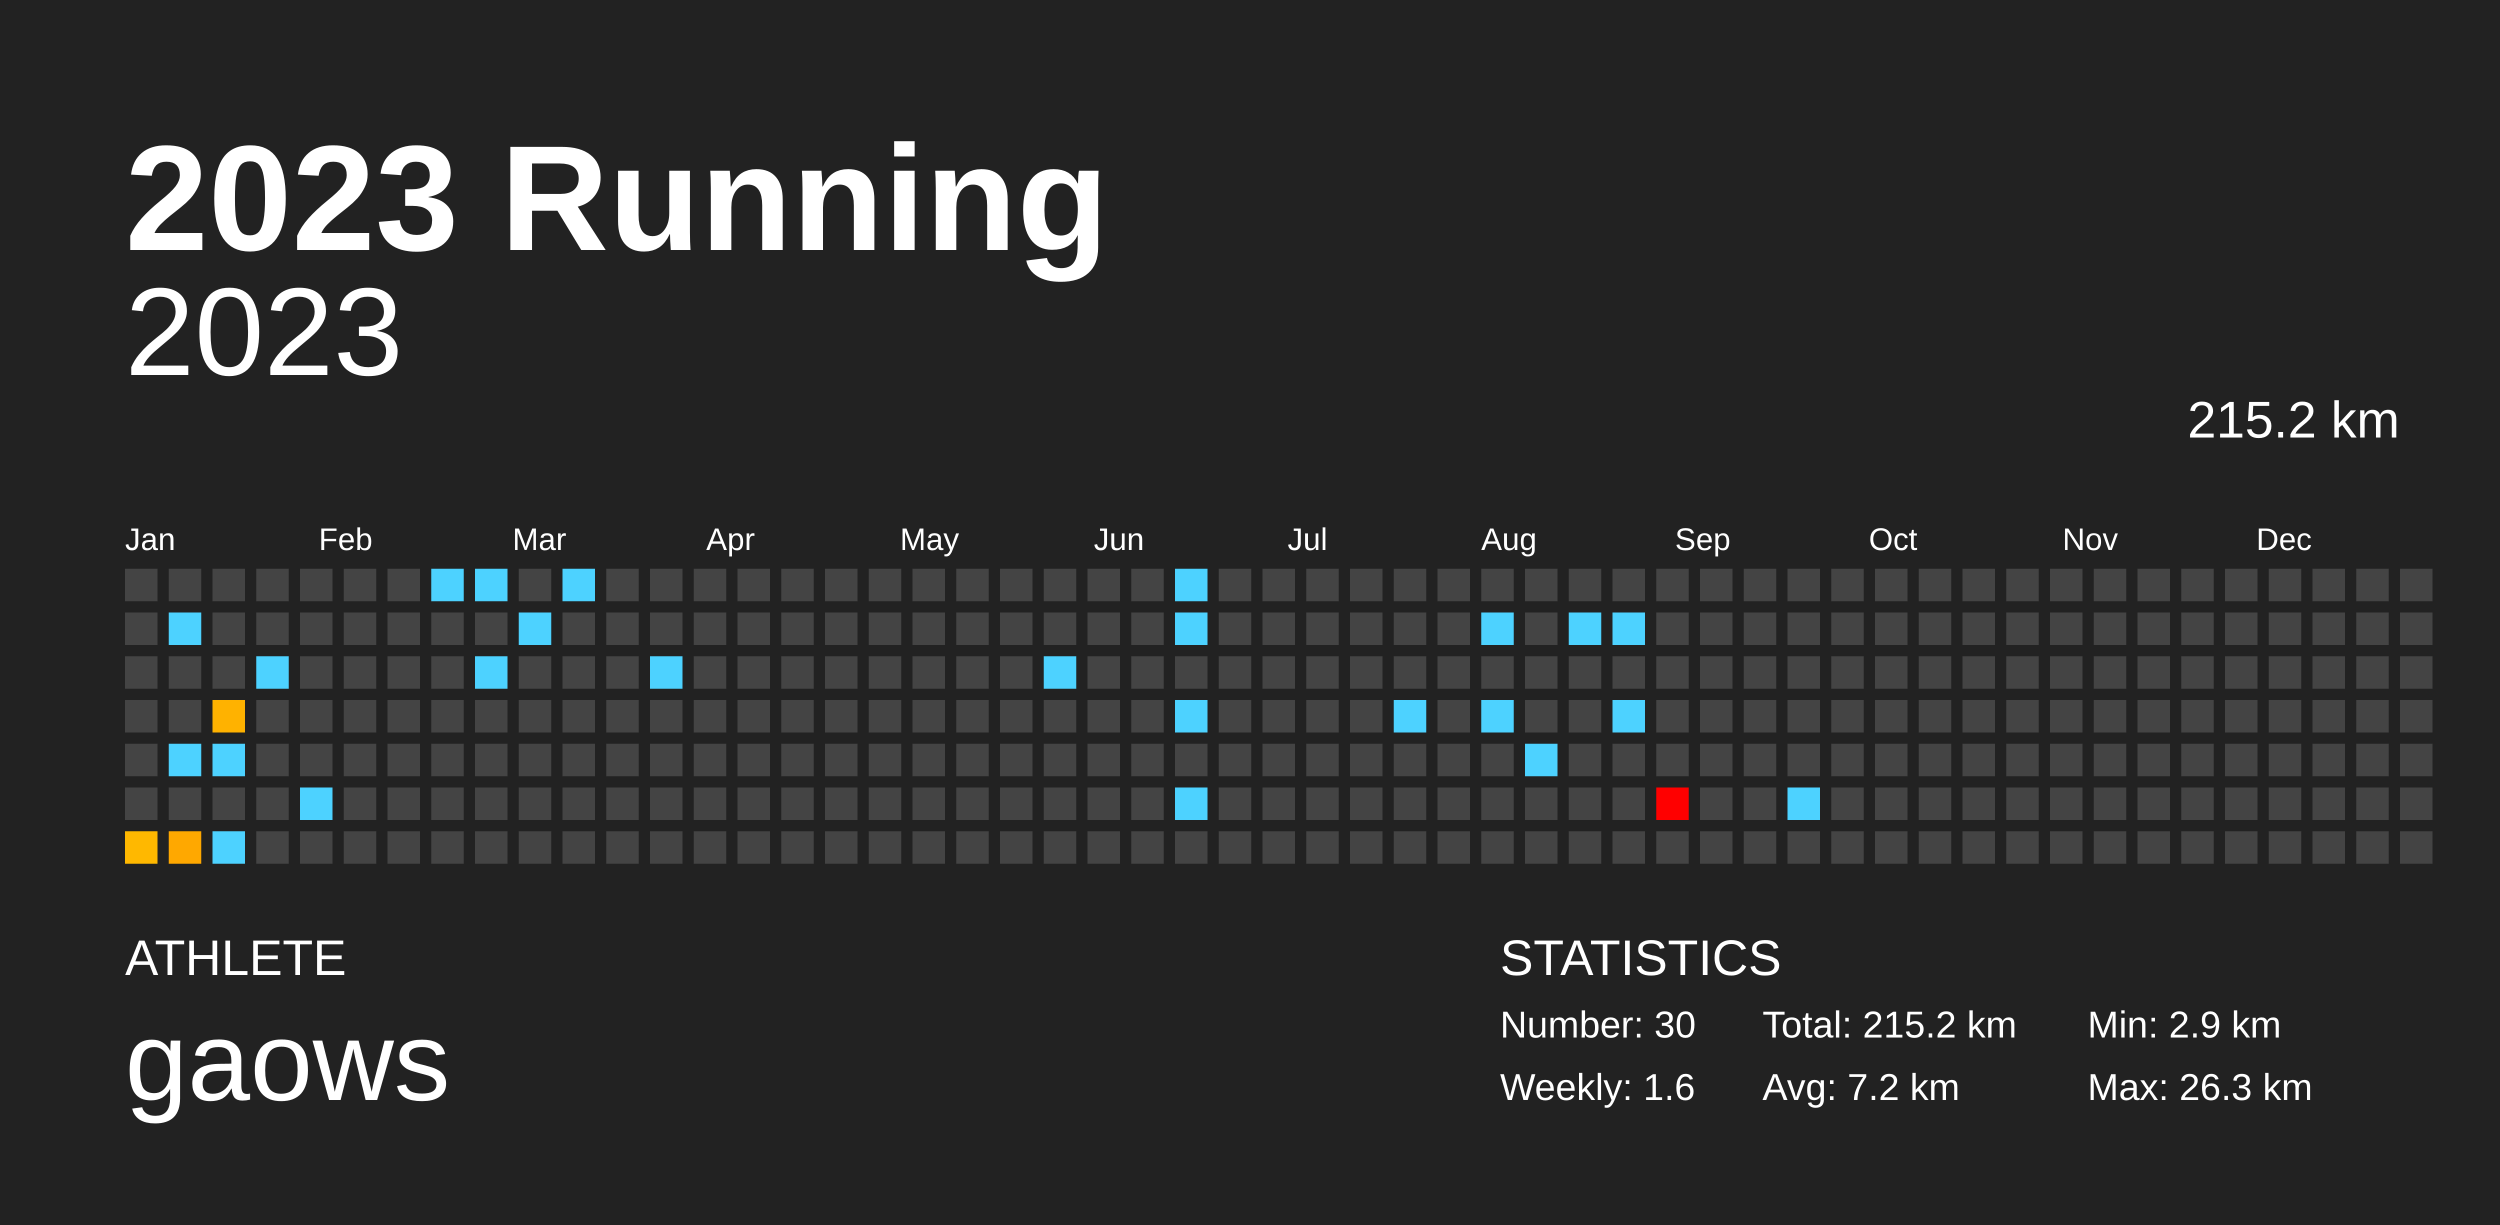
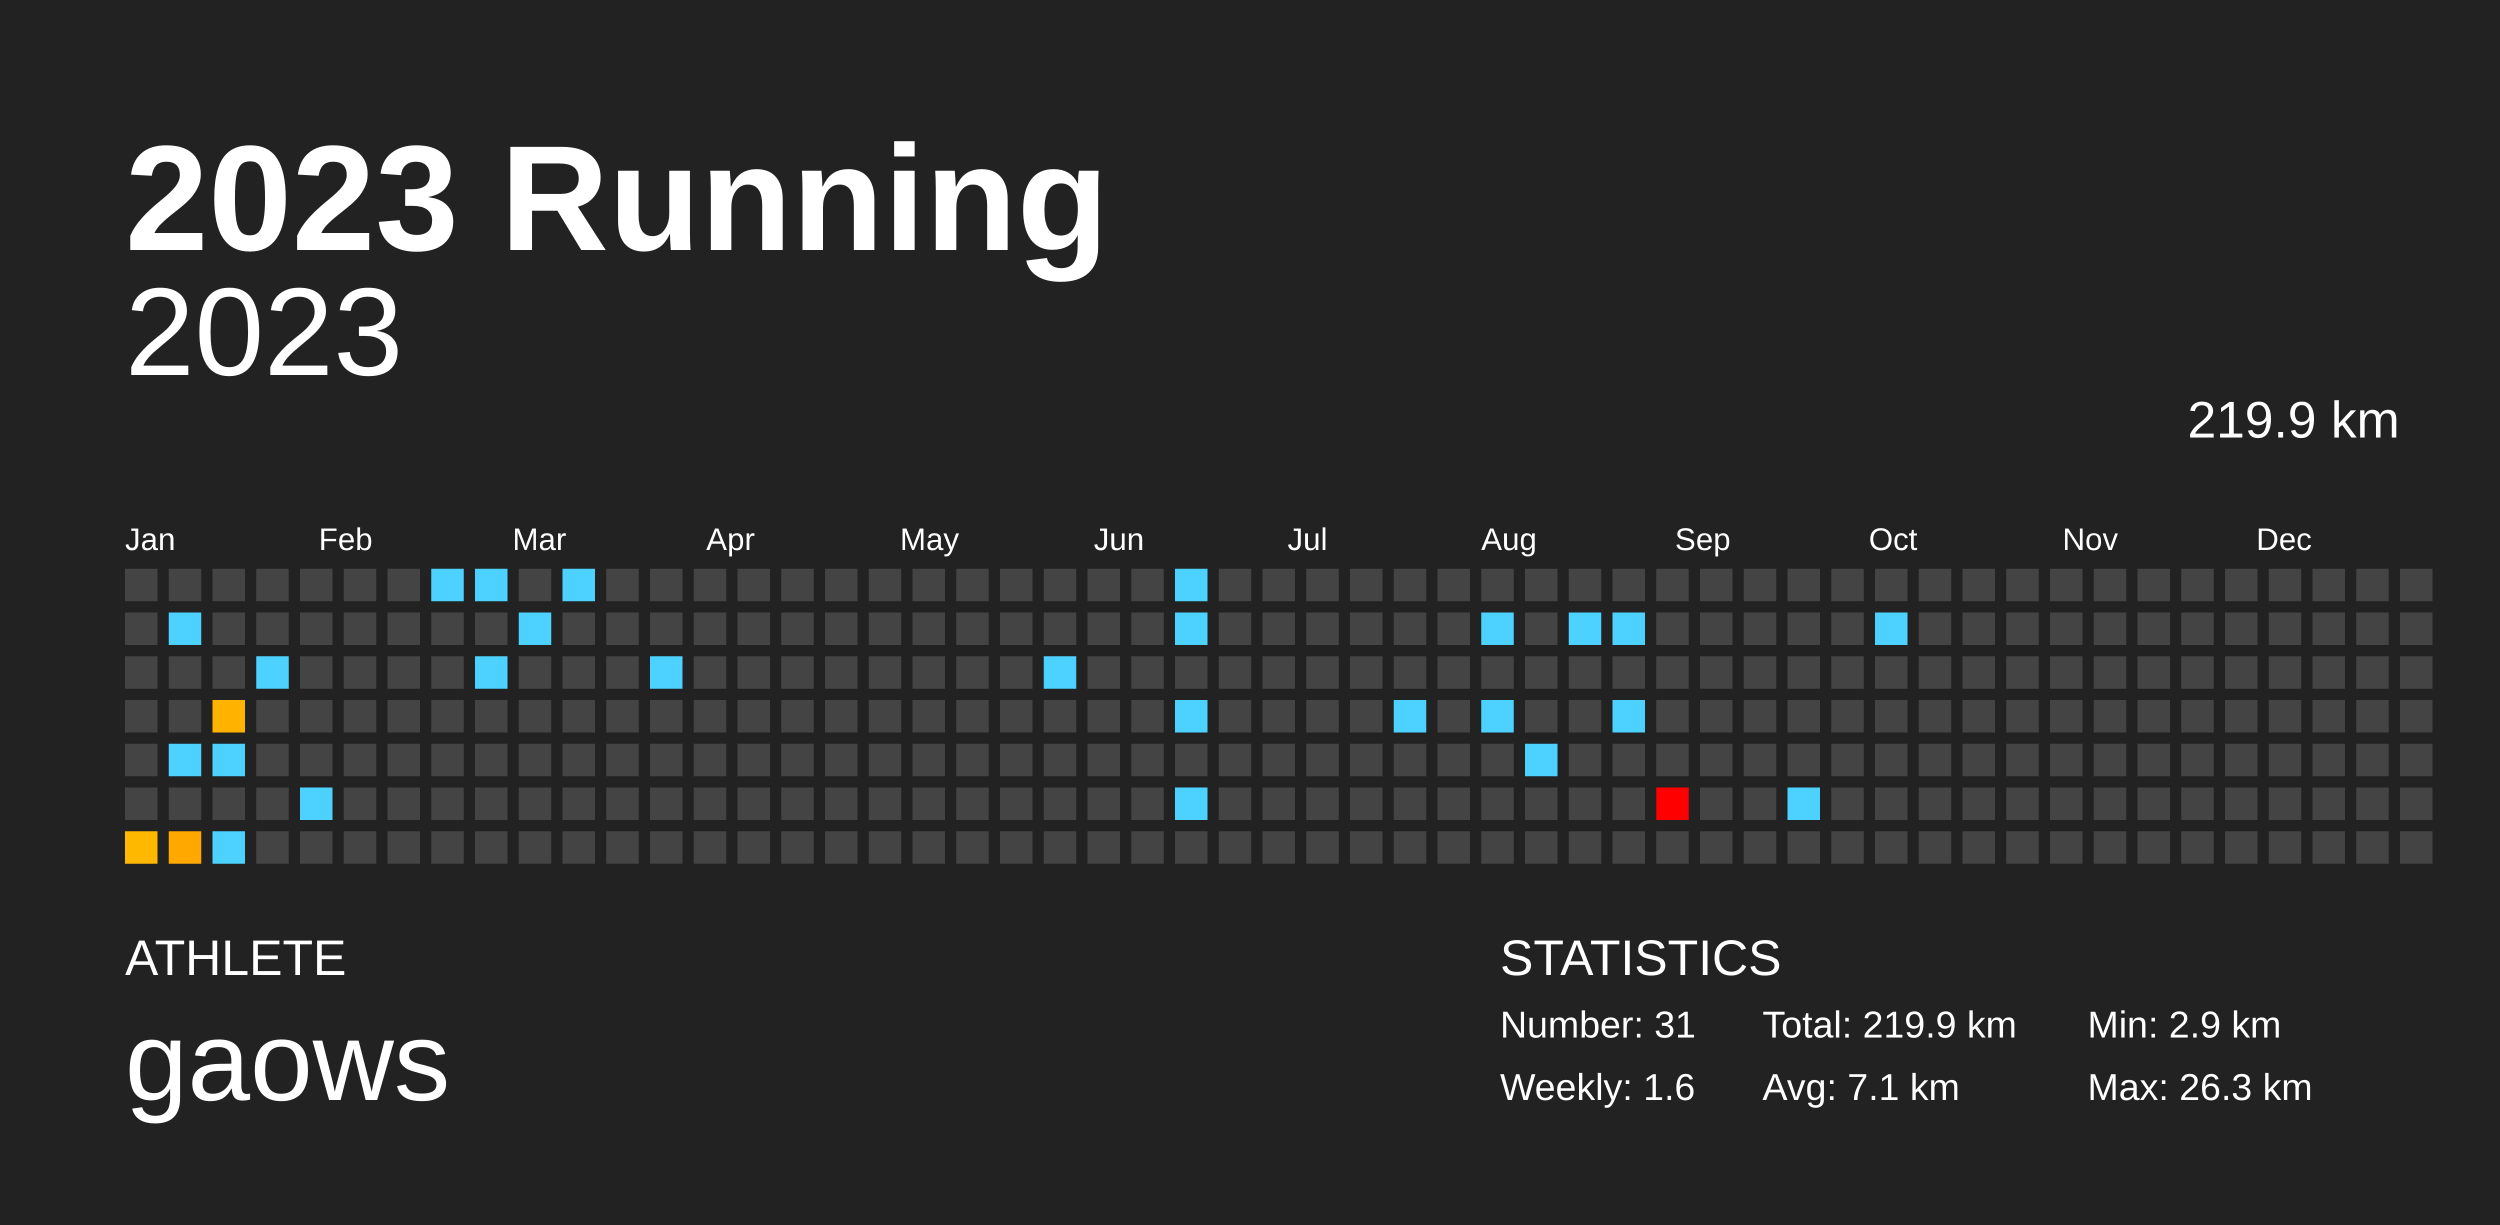
<svg xmlns="http://www.w3.org/2000/svg" baseProfile="full" height="98mm" version="1.1" viewBox="0,0,200,98" width="200mm">
  <defs />
  <rect fill="#222222" height="98" width="200" x="0" y="0" />
  <text fill="#FFFFFF" style="font-size:12px; font-family:Arial; font-weight:bold;" x="10" y="20">2023 Running</text>
  <text fill="#FFFFFF" style="font-size:4px; font-family:Arial" x="10" y="78">ATHLETE</text>
  <text fill="#FFFFFF" style="font-size:9px; font-family:Arial" x="10" y="88">gaows</text>
  <text fill="#FFFFFF" style="font-size:4px; font-family:Arial" x="120" y="78">STATISTICS</text>
-   <text fill="#FFFFFF" style="font-size:3px; font-family:Arial" x="120" y="83">Number: 30</text>
+   <text fill="#FFFFFF" style="font-size:3px; font-family:Arial" x="120" y="83">Number: 31</text>
  <text fill="#FFFFFF" style="font-size:3px; font-family:Arial" x="120" y="88">Weekly: 1.6</text>
-   <text fill="#FFFFFF" style="font-size:3px; font-family:Arial" x="141" y="83">Total: 215.2 km</text>
-   <text fill="#FFFFFF" style="font-size:3px; font-family:Arial" x="141" y="88">Avg: 7.2 km</text>
+   <text fill="#FFFFFF" style="font-size:3px; font-family:Arial" x="141" y="83">Total: 219.9 km</text>
+   <text fill="#FFFFFF" style="font-size:3px; font-family:Arial" x="141" y="88">Avg: 7.1 km</text>
  <text fill="#FFFFFF" style="font-size:3px; font-family:Arial" x="167" y="83">Min: 2.9 km</text>
  <text fill="#FFFFFF" style="font-size:3px; font-family:Arial" x="167" y="88">Max: 26.3 km</text>
  <text alignment-baseline="hanging" fill="#FFFFFF" style="font-size:10.0px; font-family:Arial;" x="10" y="30">2023</text>
-   <text alignment-baseline="hanging" fill="#FFFFFF" style="font-size:4.125px; font-family:Arial;" x="175" y="35">215.2 km</text>
+   <text alignment-baseline="hanging" fill="#FFFFFF" style="font-size:4.125px; font-family:Arial;" x="175" y="35">219.9 km</text>
  <text fill="#FFFFFF" style="font-size:2.5px; font-family:Arial" x="10.0" y="44">Jan</text>
  <text fill="#FFFFFF" style="font-size:2.5px; font-family:Arial" x="25.5" y="44">Feb</text>
  <text fill="#FFFFFF" style="font-size:2.5px; font-family:Arial" x="41.0" y="44">Mar</text>
  <text fill="#FFFFFF" style="font-size:2.5px; font-family:Arial" x="56.5" y="44">Apr</text>
  <text fill="#FFFFFF" style="font-size:2.5px; font-family:Arial" x="72.0" y="44">May</text>
  <text fill="#FFFFFF" style="font-size:2.5px; font-family:Arial" x="87.5" y="44">Jun</text>
  <text fill="#FFFFFF" style="font-size:2.5px; font-family:Arial" x="103.0" y="44">Jul</text>
  <text fill="#FFFFFF" style="font-size:2.5px; font-family:Arial" x="118.5" y="44">Aug</text>
  <text fill="#FFFFFF" style="font-size:2.5px; font-family:Arial" x="134.0" y="44">Sep</text>
  <text fill="#FFFFFF" style="font-size:2.5px; font-family:Arial" x="149.5" y="44">Oct</text>
  <text fill="#FFFFFF" style="font-size:2.5px; font-family:Arial" x="165.0" y="44">Nov</text>
  <text fill="#FFFFFF" style="font-size:2.5px; font-family:Arial" x="180.5" y="44">Dec</text>
  <rect fill="#444444" height="2.6" width="2.6" x="10.0" y="45.5" />
  <rect fill="#444444" height="2.6" width="2.6" x="10.0" y="49.0" />
  <rect fill="#444444" height="2.6" width="2.6" x="10.0" y="52.5" />
  <rect fill="#444444" height="2.6" width="2.6" x="10.0" y="56.0" />
  <rect fill="#444444" height="2.6" width="2.6" x="10.0" y="59.5" />
  <rect fill="#444444" height="2.6" width="2.6" x="10.0" y="63.0" />
  <rect fill="#ffb800" height="2.6" width="2.6" x="10.0" y="66.5" />
  <rect fill="#444444" height="2.6" width="2.6" x="13.5" y="45.5" />
  <rect fill="#4dd2ff" height="2.6" width="2.6" x="13.5" y="49.0" />
  <rect fill="#444444" height="2.6" width="2.6" x="13.5" y="52.5" />
  <rect fill="#444444" height="2.6" width="2.6" x="13.5" y="56.0" />
  <rect fill="#4dd2ff" height="2.6" width="2.6" x="13.5" y="59.5" />
  <rect fill="#444444" height="2.6" width="2.6" x="13.5" y="63.0" />
  <rect fill="#ffa800" height="2.6" width="2.6" x="13.5" y="66.5" />
  <rect fill="#444444" height="2.6" width="2.6" x="17.0" y="45.5" />
  <rect fill="#444444" height="2.6" width="2.6" x="17.0" y="49.0" />
  <rect fill="#444444" height="2.6" width="2.6" x="17.0" y="52.5" />
  <rect fill="#ffb200" height="2.6" width="2.6" x="17.0" y="56.0" />
  <rect fill="#4dd2ff" height="2.6" width="2.6" x="17.0" y="59.5" />
  <rect fill="#444444" height="2.6" width="2.6" x="17.0" y="63.0" />
  <rect fill="#4dd2ff" height="2.6" width="2.6" x="17.0" y="66.5" />
  <rect fill="#444444" height="2.6" width="2.6" x="20.5" y="45.5" />
  <rect fill="#444444" height="2.6" width="2.6" x="20.5" y="49.0" />
  <rect fill="#4dd2ff" height="2.6" width="2.6" x="20.5" y="52.5" />
  <rect fill="#444444" height="2.6" width="2.6" x="20.5" y="56.0" />
  <rect fill="#444444" height="2.6" width="2.6" x="20.5" y="59.5" />
  <rect fill="#444444" height="2.6" width="2.6" x="20.5" y="63.0" />
  <rect fill="#444444" height="2.6" width="2.6" x="20.5" y="66.5" />
  <rect fill="#444444" height="2.6" width="2.6" x="24.0" y="45.5" />
  <rect fill="#444444" height="2.6" width="2.6" x="24.0" y="49.0" />
  <rect fill="#444444" height="2.6" width="2.6" x="24.0" y="52.5" />
  <rect fill="#444444" height="2.6" width="2.6" x="24.0" y="56.0" />
  <rect fill="#444444" height="2.6" width="2.6" x="24.0" y="59.5" />
  <rect fill="#4dd2ff" height="2.6" width="2.6" x="24.0" y="63.0" />
  <rect fill="#444444" height="2.6" width="2.6" x="24.0" y="66.5" />
  <rect fill="#444444" height="2.6" width="2.6" x="27.5" y="45.5" />
  <rect fill="#444444" height="2.6" width="2.6" x="27.5" y="49.0" />
  <rect fill="#444444" height="2.6" width="2.6" x="27.5" y="52.5" />
  <rect fill="#444444" height="2.6" width="2.6" x="27.5" y="56.0" />
  <rect fill="#444444" height="2.6" width="2.6" x="27.5" y="59.5" />
  <rect fill="#444444" height="2.6" width="2.6" x="27.5" y="63.0" />
  <rect fill="#444444" height="2.6" width="2.6" x="27.5" y="66.5" />
  <rect fill="#444444" height="2.6" width="2.6" x="31.0" y="45.5" />
  <rect fill="#444444" height="2.6" width="2.6" x="31.0" y="49.0" />
  <rect fill="#444444" height="2.6" width="2.6" x="31.0" y="52.5" />
  <rect fill="#444444" height="2.6" width="2.6" x="31.0" y="56.0" />
  <rect fill="#444444" height="2.6" width="2.6" x="31.0" y="59.5" />
  <rect fill="#444444" height="2.6" width="2.6" x="31.0" y="63.0" />
  <rect fill="#444444" height="2.6" width="2.6" x="31.0" y="66.5" />
  <rect fill="#4dd2ff" height="2.6" width="2.6" x="34.5" y="45.5" />
  <rect fill="#444444" height="2.6" width="2.6" x="34.5" y="49.0" />
  <rect fill="#444444" height="2.6" width="2.6" x="34.5" y="52.5" />
  <rect fill="#444444" height="2.6" width="2.6" x="34.5" y="56.0" />
  <rect fill="#444444" height="2.6" width="2.6" x="34.5" y="59.5" />
  <rect fill="#444444" height="2.6" width="2.6" x="34.5" y="63.0" />
  <rect fill="#444444" height="2.6" width="2.6" x="34.5" y="66.5" />
  <rect fill="#4dd2ff" height="2.6" width="2.6" x="38.0" y="45.5" />
  <rect fill="#444444" height="2.6" width="2.6" x="38.0" y="49.0" />
  <rect fill="#4dd2ff" height="2.6" width="2.6" x="38.0" y="52.5" />
  <rect fill="#444444" height="2.6" width="2.6" x="38.0" y="56.0" />
  <rect fill="#444444" height="2.6" width="2.6" x="38.0" y="59.5" />
  <rect fill="#444444" height="2.6" width="2.6" x="38.0" y="63.0" />
  <rect fill="#444444" height="2.6" width="2.6" x="38.0" y="66.5" />
  <rect fill="#444444" height="2.6" width="2.6" x="41.5" y="45.5" />
  <rect fill="#4dd2ff" height="2.6" width="2.6" x="41.5" y="49.0" />
  <rect fill="#444444" height="2.6" width="2.6" x="41.5" y="52.5" />
  <rect fill="#444444" height="2.6" width="2.6" x="41.5" y="56.0" />
  <rect fill="#444444" height="2.6" width="2.6" x="41.5" y="59.5" />
  <rect fill="#444444" height="2.6" width="2.6" x="41.5" y="63.0" />
  <rect fill="#444444" height="2.6" width="2.6" x="41.5" y="66.5" />
  <rect fill="#4dd2ff" height="2.6" width="2.6" x="45.0" y="45.5" />
  <rect fill="#444444" height="2.6" width="2.6" x="45.0" y="49.0" />
  <rect fill="#444444" height="2.6" width="2.6" x="45.0" y="52.5" />
  <rect fill="#444444" height="2.6" width="2.6" x="45.0" y="56.0" />
  <rect fill="#444444" height="2.6" width="2.6" x="45.0" y="59.5" />
  <rect fill="#444444" height="2.6" width="2.6" x="45.0" y="63.0" />
  <rect fill="#444444" height="2.6" width="2.6" x="45.0" y="66.5" />
  <rect fill="#444444" height="2.6" width="2.6" x="48.5" y="45.5" />
  <rect fill="#444444" height="2.6" width="2.6" x="48.5" y="49.0" />
  <rect fill="#444444" height="2.6" width="2.6" x="48.5" y="52.5" />
  <rect fill="#444444" height="2.6" width="2.6" x="48.5" y="56.0" />
  <rect fill="#444444" height="2.6" width="2.6" x="48.5" y="59.5" />
  <rect fill="#444444" height="2.6" width="2.6" x="48.5" y="63.0" />
  <rect fill="#444444" height="2.6" width="2.6" x="48.5" y="66.5" />
  <rect fill="#444444" height="2.6" width="2.6" x="52.0" y="45.5" />
  <rect fill="#444444" height="2.6" width="2.6" x="52.0" y="49.0" />
  <rect fill="#4dd2ff" height="2.6" width="2.6" x="52.0" y="52.5" />
  <rect fill="#444444" height="2.6" width="2.6" x="52.0" y="56.0" />
  <rect fill="#444444" height="2.6" width="2.6" x="52.0" y="59.5" />
  <rect fill="#444444" height="2.6" width="2.6" x="52.0" y="63.0" />
  <rect fill="#444444" height="2.6" width="2.6" x="52.0" y="66.5" />
  <rect fill="#444444" height="2.6" width="2.6" x="55.5" y="45.5" />
  <rect fill="#444444" height="2.6" width="2.6" x="55.5" y="49.0" />
  <rect fill="#444444" height="2.6" width="2.6" x="55.5" y="52.5" />
  <rect fill="#444444" height="2.6" width="2.6" x="55.5" y="56.0" />
  <rect fill="#444444" height="2.6" width="2.6" x="55.5" y="59.5" />
  <rect fill="#444444" height="2.6" width="2.6" x="55.5" y="63.0" />
  <rect fill="#444444" height="2.6" width="2.6" x="55.5" y="66.5" />
  <rect fill="#444444" height="2.6" width="2.6" x="59.0" y="45.5" />
  <rect fill="#444444" height="2.6" width="2.6" x="59.0" y="49.0" />
  <rect fill="#444444" height="2.6" width="2.6" x="59.0" y="52.5" />
  <rect fill="#444444" height="2.6" width="2.6" x="59.0" y="56.0" />
  <rect fill="#444444" height="2.6" width="2.6" x="59.0" y="59.5" />
  <rect fill="#444444" height="2.6" width="2.6" x="59.0" y="63.0" />
  <rect fill="#444444" height="2.6" width="2.6" x="59.0" y="66.5" />
  <rect fill="#444444" height="2.6" width="2.6" x="62.5" y="45.5" />
  <rect fill="#444444" height="2.6" width="2.6" x="62.5" y="49.0" />
  <rect fill="#444444" height="2.6" width="2.6" x="62.5" y="52.5" />
  <rect fill="#444444" height="2.6" width="2.6" x="62.5" y="56.0" />
  <rect fill="#444444" height="2.6" width="2.6" x="62.5" y="59.5" />
  <rect fill="#444444" height="2.6" width="2.6" x="62.5" y="63.0" />
  <rect fill="#444444" height="2.6" width="2.6" x="62.5" y="66.5" />
  <rect fill="#444444" height="2.6" width="2.6" x="66.0" y="45.5" />
  <rect fill="#444444" height="2.6" width="2.6" x="66.0" y="49.0" />
  <rect fill="#444444" height="2.6" width="2.6" x="66.0" y="52.5" />
  <rect fill="#444444" height="2.6" width="2.6" x="66.0" y="56.0" />
  <rect fill="#444444" height="2.6" width="2.6" x="66.0" y="59.5" />
  <rect fill="#444444" height="2.6" width="2.6" x="66.0" y="63.0" />
  <rect fill="#444444" height="2.6" width="2.6" x="66.0" y="66.5" />
  <rect fill="#444444" height="2.6" width="2.6" x="69.5" y="45.5" />
  <rect fill="#444444" height="2.6" width="2.6" x="69.5" y="49.0" />
  <rect fill="#444444" height="2.6" width="2.6" x="69.5" y="52.5" />
  <rect fill="#444444" height="2.6" width="2.6" x="69.5" y="56.0" />
  <rect fill="#444444" height="2.6" width="2.6" x="69.5" y="59.5" />
  <rect fill="#444444" height="2.6" width="2.6" x="69.5" y="63.0" />
  <rect fill="#444444" height="2.6" width="2.6" x="69.5" y="66.5" />
  <rect fill="#444444" height="2.6" width="2.6" x="73.0" y="45.5" />
  <rect fill="#444444" height="2.6" width="2.6" x="73.0" y="49.0" />
  <rect fill="#444444" height="2.6" width="2.6" x="73.0" y="52.5" />
  <rect fill="#444444" height="2.6" width="2.6" x="73.0" y="56.0" />
  <rect fill="#444444" height="2.6" width="2.6" x="73.0" y="59.5" />
  <rect fill="#444444" height="2.6" width="2.6" x="73.0" y="63.0" />
  <rect fill="#444444" height="2.6" width="2.6" x="73.0" y="66.5" />
  <rect fill="#444444" height="2.6" width="2.6" x="76.5" y="45.5" />
  <rect fill="#444444" height="2.6" width="2.6" x="76.5" y="49.0" />
  <rect fill="#444444" height="2.6" width="2.6" x="76.5" y="52.5" />
  <rect fill="#444444" height="2.6" width="2.6" x="76.5" y="56.0" />
  <rect fill="#444444" height="2.6" width="2.6" x="76.5" y="59.5" />
  <rect fill="#444444" height="2.6" width="2.6" x="76.5" y="63.0" />
  <rect fill="#444444" height="2.6" width="2.6" x="76.5" y="66.5" />
  <rect fill="#444444" height="2.6" width="2.6" x="80.0" y="45.5" />
  <rect fill="#444444" height="2.6" width="2.6" x="80.0" y="49.0" />
  <rect fill="#444444" height="2.6" width="2.6" x="80.0" y="52.5" />
  <rect fill="#444444" height="2.6" width="2.6" x="80.0" y="56.0" />
  <rect fill="#444444" height="2.6" width="2.6" x="80.0" y="59.5" />
  <rect fill="#444444" height="2.6" width="2.6" x="80.0" y="63.0" />
  <rect fill="#444444" height="2.6" width="2.6" x="80.0" y="66.5" />
  <rect fill="#444444" height="2.6" width="2.6" x="83.5" y="45.5" />
  <rect fill="#444444" height="2.6" width="2.6" x="83.5" y="49.0" />
  <rect fill="#4dd2ff" height="2.6" width="2.6" x="83.5" y="52.5" />
  <rect fill="#444444" height="2.6" width="2.6" x="83.5" y="56.0" />
  <rect fill="#444444" height="2.6" width="2.6" x="83.5" y="59.5" />
  <rect fill="#444444" height="2.6" width="2.6" x="83.5" y="63.0" />
  <rect fill="#444444" height="2.6" width="2.6" x="83.5" y="66.5" />
  <rect fill="#444444" height="2.6" width="2.6" x="87.0" y="45.5" />
  <rect fill="#444444" height="2.6" width="2.6" x="87.0" y="49.0" />
  <rect fill="#444444" height="2.6" width="2.6" x="87.0" y="52.5" />
  <rect fill="#444444" height="2.6" width="2.6" x="87.0" y="56.0" />
  <rect fill="#444444" height="2.6" width="2.6" x="87.0" y="59.5" />
  <rect fill="#444444" height="2.6" width="2.6" x="87.0" y="63.0" />
  <rect fill="#444444" height="2.6" width="2.6" x="87.0" y="66.5" />
  <rect fill="#444444" height="2.6" width="2.6" x="90.5" y="45.5" />
  <rect fill="#444444" height="2.6" width="2.6" x="90.5" y="49.0" />
  <rect fill="#444444" height="2.6" width="2.6" x="90.5" y="52.5" />
  <rect fill="#444444" height="2.6" width="2.6" x="90.5" y="56.0" />
  <rect fill="#444444" height="2.6" width="2.6" x="90.5" y="59.5" />
  <rect fill="#444444" height="2.6" width="2.6" x="90.5" y="63.0" />
  <rect fill="#444444" height="2.6" width="2.6" x="90.5" y="66.5" />
  <rect fill="#4dd2ff" height="2.6" width="2.6" x="94.0" y="45.5" />
  <rect fill="#4dd2ff" height="2.6" width="2.6" x="94.0" y="49.0" />
  <rect fill="#444444" height="2.6" width="2.6" x="94.0" y="52.5" />
  <rect fill="#4dd2ff" height="2.6" width="2.6" x="94.0" y="56.0" />
  <rect fill="#444444" height="2.6" width="2.6" x="94.0" y="59.5" />
  <rect fill="#4dd2ff" height="2.6" width="2.6" x="94.0" y="63.0" />
  <rect fill="#444444" height="2.6" width="2.6" x="94.0" y="66.5" />
  <rect fill="#444444" height="2.6" width="2.6" x="97.5" y="45.5" />
  <rect fill="#444444" height="2.6" width="2.6" x="97.5" y="49.0" />
  <rect fill="#444444" height="2.6" width="2.6" x="97.5" y="52.5" />
  <rect fill="#444444" height="2.6" width="2.6" x="97.5" y="56.0" />
  <rect fill="#444444" height="2.6" width="2.6" x="97.5" y="59.5" />
  <rect fill="#444444" height="2.6" width="2.6" x="97.5" y="63.0" />
  <rect fill="#444444" height="2.6" width="2.6" x="97.5" y="66.5" />
  <rect fill="#444444" height="2.6" width="2.6" x="101.0" y="45.5" />
  <rect fill="#444444" height="2.6" width="2.6" x="101.0" y="49.0" />
  <rect fill="#444444" height="2.6" width="2.6" x="101.0" y="52.5" />
  <rect fill="#444444" height="2.6" width="2.6" x="101.0" y="56.0" />
  <rect fill="#444444" height="2.6" width="2.6" x="101.0" y="59.5" />
  <rect fill="#444444" height="2.6" width="2.6" x="101.0" y="63.0" />
  <rect fill="#444444" height="2.6" width="2.6" x="101.0" y="66.5" />
  <rect fill="#444444" height="2.6" width="2.6" x="104.5" y="45.5" />
  <rect fill="#444444" height="2.6" width="2.6" x="104.5" y="49.0" />
  <rect fill="#444444" height="2.6" width="2.6" x="104.5" y="52.5" />
  <rect fill="#444444" height="2.6" width="2.6" x="104.5" y="56.0" />
  <rect fill="#444444" height="2.6" width="2.6" x="104.5" y="59.5" />
  <rect fill="#444444" height="2.6" width="2.6" x="104.5" y="63.0" />
  <rect fill="#444444" height="2.6" width="2.6" x="104.5" y="66.5" />
  <rect fill="#444444" height="2.6" width="2.6" x="108.0" y="45.5" />
  <rect fill="#444444" height="2.6" width="2.6" x="108.0" y="49.0" />
  <rect fill="#444444" height="2.6" width="2.6" x="108.0" y="52.5" />
  <rect fill="#444444" height="2.6" width="2.6" x="108.0" y="56.0" />
  <rect fill="#444444" height="2.6" width="2.6" x="108.0" y="59.5" />
  <rect fill="#444444" height="2.6" width="2.6" x="108.0" y="63.0" />
  <rect fill="#444444" height="2.6" width="2.6" x="108.0" y="66.5" />
  <rect fill="#444444" height="2.6" width="2.6" x="111.5" y="45.5" />
  <rect fill="#444444" height="2.6" width="2.6" x="111.5" y="49.0" />
  <rect fill="#444444" height="2.6" width="2.6" x="111.5" y="52.5" />
  <rect fill="#4dd2ff" height="2.6" width="2.6" x="111.5" y="56.0" />
  <rect fill="#444444" height="2.6" width="2.6" x="111.5" y="59.5" />
  <rect fill="#444444" height="2.6" width="2.6" x="111.5" y="63.0" />
  <rect fill="#444444" height="2.6" width="2.6" x="111.5" y="66.5" />
  <rect fill="#444444" height="2.6" width="2.6" x="115.0" y="45.5" />
  <rect fill="#444444" height="2.6" width="2.6" x="115.0" y="49.0" />
  <rect fill="#444444" height="2.6" width="2.6" x="115.0" y="52.5" />
  <rect fill="#444444" height="2.6" width="2.6" x="115.0" y="56.0" />
  <rect fill="#444444" height="2.6" width="2.6" x="115.0" y="59.5" />
  <rect fill="#444444" height="2.6" width="2.6" x="115.0" y="63.0" />
  <rect fill="#444444" height="2.6" width="2.6" x="115.0" y="66.5" />
  <rect fill="#444444" height="2.6" width="2.6" x="118.5" y="45.5" />
  <rect fill="#4dd2ff" height="2.6" width="2.6" x="118.5" y="49.0" />
  <rect fill="#444444" height="2.6" width="2.6" x="118.5" y="52.5" />
  <rect fill="#4dd2ff" height="2.6" width="2.6" x="118.5" y="56.0" />
  <rect fill="#444444" height="2.6" width="2.6" x="118.5" y="59.5" />
  <rect fill="#444444" height="2.6" width="2.6" x="118.5" y="63.0" />
  <rect fill="#444444" height="2.6" width="2.6" x="118.5" y="66.5" />
  <rect fill="#444444" height="2.6" width="2.6" x="122.0" y="45.5" />
  <rect fill="#444444" height="2.6" width="2.6" x="122.0" y="49.0" />
  <rect fill="#444444" height="2.6" width="2.6" x="122.0" y="52.5" />
  <rect fill="#444444" height="2.6" width="2.6" x="122.0" y="56.0" />
  <rect fill="#4dd2ff" height="2.6" width="2.6" x="122.0" y="59.5" />
  <rect fill="#444444" height="2.6" width="2.6" x="122.0" y="63.0" />
  <rect fill="#444444" height="2.6" width="2.6" x="122.0" y="66.5" />
  <rect fill="#444444" height="2.6" width="2.6" x="125.5" y="45.5" />
  <rect fill="#4dd2ff" height="2.6" width="2.6" x="125.5" y="49.0" />
  <rect fill="#444444" height="2.6" width="2.6" x="125.5" y="52.5" />
  <rect fill="#444444" height="2.6" width="2.6" x="125.5" y="56.0" />
  <rect fill="#444444" height="2.6" width="2.6" x="125.5" y="59.5" />
  <rect fill="#444444" height="2.6" width="2.6" x="125.5" y="63.0" />
  <rect fill="#444444" height="2.6" width="2.6" x="125.5" y="66.5" />
  <rect fill="#444444" height="2.6" width="2.6" x="129.0" y="45.5" />
  <rect fill="#4dd2ff" height="2.6" width="2.6" x="129.0" y="49.0" />
  <rect fill="#444444" height="2.6" width="2.6" x="129.0" y="52.5" />
  <rect fill="#4dd2ff" height="2.6" width="2.6" x="129.0" y="56.0" />
  <rect fill="#444444" height="2.6" width="2.6" x="129.0" y="59.5" />
  <rect fill="#444444" height="2.6" width="2.6" x="129.0" y="63.0" />
  <rect fill="#444444" height="2.6" width="2.6" x="129.0" y="66.5" />
  <rect fill="#444444" height="2.6" width="2.6" x="132.5" y="45.5" />
  <rect fill="#444444" height="2.6" width="2.6" x="132.5" y="49.0" />
  <rect fill="#444444" height="2.6" width="2.6" x="132.5" y="52.5" />
  <rect fill="#444444" height="2.6" width="2.6" x="132.5" y="56.0" />
  <rect fill="#444444" height="2.6" width="2.6" x="132.5" y="59.5" />
  <rect fill="red" height="2.6" width="2.6" x="132.5" y="63.0" />
  <rect fill="#444444" height="2.6" width="2.6" x="132.5" y="66.5" />
  <rect fill="#444444" height="2.6" width="2.6" x="136.0" y="45.5" />
  <rect fill="#444444" height="2.6" width="2.6" x="136.0" y="49.0" />
  <rect fill="#444444" height="2.6" width="2.6" x="136.0" y="52.5" />
  <rect fill="#444444" height="2.6" width="2.6" x="136.0" y="56.0" />
  <rect fill="#444444" height="2.6" width="2.6" x="136.0" y="59.5" />
  <rect fill="#444444" height="2.6" width="2.6" x="136.0" y="63.0" />
  <rect fill="#444444" height="2.6" width="2.6" x="136.0" y="66.5" />
  <rect fill="#444444" height="2.6" width="2.6" x="139.5" y="45.5" />
  <rect fill="#444444" height="2.6" width="2.6" x="139.5" y="49.0" />
  <rect fill="#444444" height="2.6" width="2.6" x="139.5" y="52.5" />
  <rect fill="#444444" height="2.6" width="2.6" x="139.5" y="56.0" />
  <rect fill="#444444" height="2.6" width="2.6" x="139.5" y="59.5" />
  <rect fill="#444444" height="2.6" width="2.6" x="139.5" y="63.0" />
  <rect fill="#444444" height="2.6" width="2.6" x="139.5" y="66.5" />
  <rect fill="#444444" height="2.6" width="2.6" x="143.0" y="45.5" />
  <rect fill="#444444" height="2.6" width="2.6" x="143.0" y="49.0" />
  <rect fill="#444444" height="2.6" width="2.6" x="143.0" y="52.5" />
  <rect fill="#444444" height="2.6" width="2.6" x="143.0" y="56.0" />
  <rect fill="#444444" height="2.6" width="2.6" x="143.0" y="59.5" />
  <rect fill="#4dd2ff" height="2.6" width="2.6" x="143.0" y="63.0" />
  <rect fill="#444444" height="2.6" width="2.6" x="143.0" y="66.5" />
  <rect fill="#444444" height="2.6" width="2.6" x="146.5" y="45.5" />
  <rect fill="#444444" height="2.6" width="2.6" x="146.5" y="49.0" />
  <rect fill="#444444" height="2.6" width="2.6" x="146.5" y="52.5" />
  <rect fill="#444444" height="2.6" width="2.6" x="146.5" y="56.0" />
  <rect fill="#444444" height="2.6" width="2.6" x="146.5" y="59.5" />
  <rect fill="#444444" height="2.6" width="2.6" x="146.5" y="63.0" />
  <rect fill="#444444" height="2.6" width="2.6" x="146.5" y="66.5" />
  <rect fill="#444444" height="2.6" width="2.6" x="150.0" y="45.5" />
-   <rect fill="#444444" height="2.6" width="2.6" x="150.0" y="49.0" />
+   <rect fill="#4dd2ff" height="2.6" width="2.6" x="150.0" y="49.0" />
  <rect fill="#444444" height="2.6" width="2.6" x="150.0" y="52.5" />
  <rect fill="#444444" height="2.6" width="2.6" x="150.0" y="56.0" />
  <rect fill="#444444" height="2.6" width="2.6" x="150.0" y="59.5" />
  <rect fill="#444444" height="2.6" width="2.6" x="150.0" y="63.0" />
  <rect fill="#444444" height="2.6" width="2.6" x="150.0" y="66.5" />
  <rect fill="#444444" height="2.6" width="2.6" x="153.5" y="45.5" />
  <rect fill="#444444" height="2.6" width="2.6" x="153.5" y="49.0" />
  <rect fill="#444444" height="2.6" width="2.6" x="153.5" y="52.5" />
  <rect fill="#444444" height="2.6" width="2.6" x="153.5" y="56.0" />
  <rect fill="#444444" height="2.6" width="2.6" x="153.5" y="59.5" />
  <rect fill="#444444" height="2.6" width="2.6" x="153.5" y="63.0" />
  <rect fill="#444444" height="2.6" width="2.6" x="153.5" y="66.5" />
  <rect fill="#444444" height="2.6" width="2.6" x="157.0" y="45.5" />
  <rect fill="#444444" height="2.6" width="2.6" x="157.0" y="49.0" />
  <rect fill="#444444" height="2.6" width="2.6" x="157.0" y="52.5" />
  <rect fill="#444444" height="2.6" width="2.6" x="157.0" y="56.0" />
  <rect fill="#444444" height="2.6" width="2.6" x="157.0" y="59.5" />
  <rect fill="#444444" height="2.6" width="2.6" x="157.0" y="63.0" />
  <rect fill="#444444" height="2.6" width="2.6" x="157.0" y="66.5" />
  <rect fill="#444444" height="2.6" width="2.6" x="160.5" y="45.5" />
  <rect fill="#444444" height="2.6" width="2.6" x="160.5" y="49.0" />
  <rect fill="#444444" height="2.6" width="2.6" x="160.5" y="52.5" />
  <rect fill="#444444" height="2.6" width="2.6" x="160.5" y="56.0" />
  <rect fill="#444444" height="2.6" width="2.6" x="160.5" y="59.5" />
  <rect fill="#444444" height="2.6" width="2.6" x="160.5" y="63.0" />
  <rect fill="#444444" height="2.6" width="2.6" x="160.5" y="66.5" />
  <rect fill="#444444" height="2.6" width="2.6" x="164.0" y="45.5" />
  <rect fill="#444444" height="2.6" width="2.6" x="164.0" y="49.0" />
  <rect fill="#444444" height="2.6" width="2.6" x="164.0" y="52.5" />
  <rect fill="#444444" height="2.6" width="2.6" x="164.0" y="56.0" />
  <rect fill="#444444" height="2.6" width="2.6" x="164.0" y="59.5" />
  <rect fill="#444444" height="2.6" width="2.6" x="164.0" y="63.0" />
  <rect fill="#444444" height="2.6" width="2.6" x="164.0" y="66.5" />
  <rect fill="#444444" height="2.6" width="2.6" x="167.5" y="45.5" />
  <rect fill="#444444" height="2.6" width="2.6" x="167.5" y="49.0" />
  <rect fill="#444444" height="2.6" width="2.6" x="167.5" y="52.5" />
  <rect fill="#444444" height="2.6" width="2.6" x="167.5" y="56.0" />
  <rect fill="#444444" height="2.6" width="2.6" x="167.5" y="59.5" />
  <rect fill="#444444" height="2.6" width="2.6" x="167.5" y="63.0" />
  <rect fill="#444444" height="2.6" width="2.6" x="167.5" y="66.5" />
  <rect fill="#444444" height="2.6" width="2.6" x="171.0" y="45.5" />
  <rect fill="#444444" height="2.6" width="2.6" x="171.0" y="49.0" />
  <rect fill="#444444" height="2.6" width="2.6" x="171.0" y="52.5" />
  <rect fill="#444444" height="2.6" width="2.6" x="171.0" y="56.0" />
  <rect fill="#444444" height="2.6" width="2.6" x="171.0" y="59.5" />
  <rect fill="#444444" height="2.6" width="2.6" x="171.0" y="63.0" />
  <rect fill="#444444" height="2.6" width="2.6" x="171.0" y="66.5" />
  <rect fill="#444444" height="2.6" width="2.6" x="174.5" y="45.5" />
  <rect fill="#444444" height="2.6" width="2.6" x="174.5" y="49.0" />
  <rect fill="#444444" height="2.6" width="2.6" x="174.5" y="52.5" />
  <rect fill="#444444" height="2.6" width="2.6" x="174.5" y="56.0" />
  <rect fill="#444444" height="2.6" width="2.6" x="174.5" y="59.5" />
  <rect fill="#444444" height="2.6" width="2.6" x="174.5" y="63.0" />
  <rect fill="#444444" height="2.6" width="2.6" x="174.5" y="66.5" />
  <rect fill="#444444" height="2.6" width="2.6" x="178.0" y="45.5" />
  <rect fill="#444444" height="2.6" width="2.6" x="178.0" y="49.0" />
  <rect fill="#444444" height="2.6" width="2.6" x="178.0" y="52.5" />
  <rect fill="#444444" height="2.6" width="2.6" x="178.0" y="56.0" />
  <rect fill="#444444" height="2.6" width="2.6" x="178.0" y="59.5" />
  <rect fill="#444444" height="2.6" width="2.6" x="178.0" y="63.0" />
  <rect fill="#444444" height="2.6" width="2.6" x="178.0" y="66.5" />
  <rect fill="#444444" height="2.6" width="2.6" x="181.5" y="45.5" />
  <rect fill="#444444" height="2.6" width="2.6" x="181.5" y="49.0" />
  <rect fill="#444444" height="2.6" width="2.6" x="181.5" y="52.5" />
  <rect fill="#444444" height="2.6" width="2.6" x="181.5" y="56.0" />
  <rect fill="#444444" height="2.6" width="2.6" x="181.5" y="59.5" />
  <rect fill="#444444" height="2.6" width="2.6" x="181.5" y="63.0" />
  <rect fill="#444444" height="2.6" width="2.6" x="181.5" y="66.5" />
  <rect fill="#444444" height="2.6" width="2.6" x="185.0" y="45.5" />
  <rect fill="#444444" height="2.6" width="2.6" x="185.0" y="49.0" />
  <rect fill="#444444" height="2.6" width="2.6" x="185.0" y="52.5" />
  <rect fill="#444444" height="2.6" width="2.6" x="185.0" y="56.0" />
  <rect fill="#444444" height="2.6" width="2.6" x="185.0" y="59.5" />
  <rect fill="#444444" height="2.6" width="2.6" x="185.0" y="63.0" />
  <rect fill="#444444" height="2.6" width="2.6" x="185.0" y="66.5" />
  <rect fill="#444444" height="2.6" width="2.6" x="188.5" y="45.5" />
  <rect fill="#444444" height="2.6" width="2.6" x="188.5" y="49.0" />
  <rect fill="#444444" height="2.6" width="2.6" x="188.5" y="52.5" />
  <rect fill="#444444" height="2.6" width="2.6" x="188.5" y="56.0" />
  <rect fill="#444444" height="2.6" width="2.6" x="188.5" y="59.5" />
  <rect fill="#444444" height="2.6" width="2.6" x="188.5" y="63.0" />
  <rect fill="#444444" height="2.6" width="2.6" x="188.5" y="66.5" />
  <rect fill="#444444" height="2.6" width="2.6" x="192.0" y="45.5" />
  <rect fill="#444444" height="2.6" width="2.6" x="192.0" y="49.0" />
  <rect fill="#444444" height="2.6" width="2.6" x="192.0" y="52.5" />
  <rect fill="#444444" height="2.6" width="2.6" x="192.0" y="56.0" />
  <rect fill="#444444" height="2.6" width="2.6" x="192.0" y="59.5" />
  <rect fill="#444444" height="2.6" width="2.6" x="192.0" y="63.0" />
  <rect fill="#444444" height="2.6" width="2.6" x="192.0" y="66.5" />
</svg>
